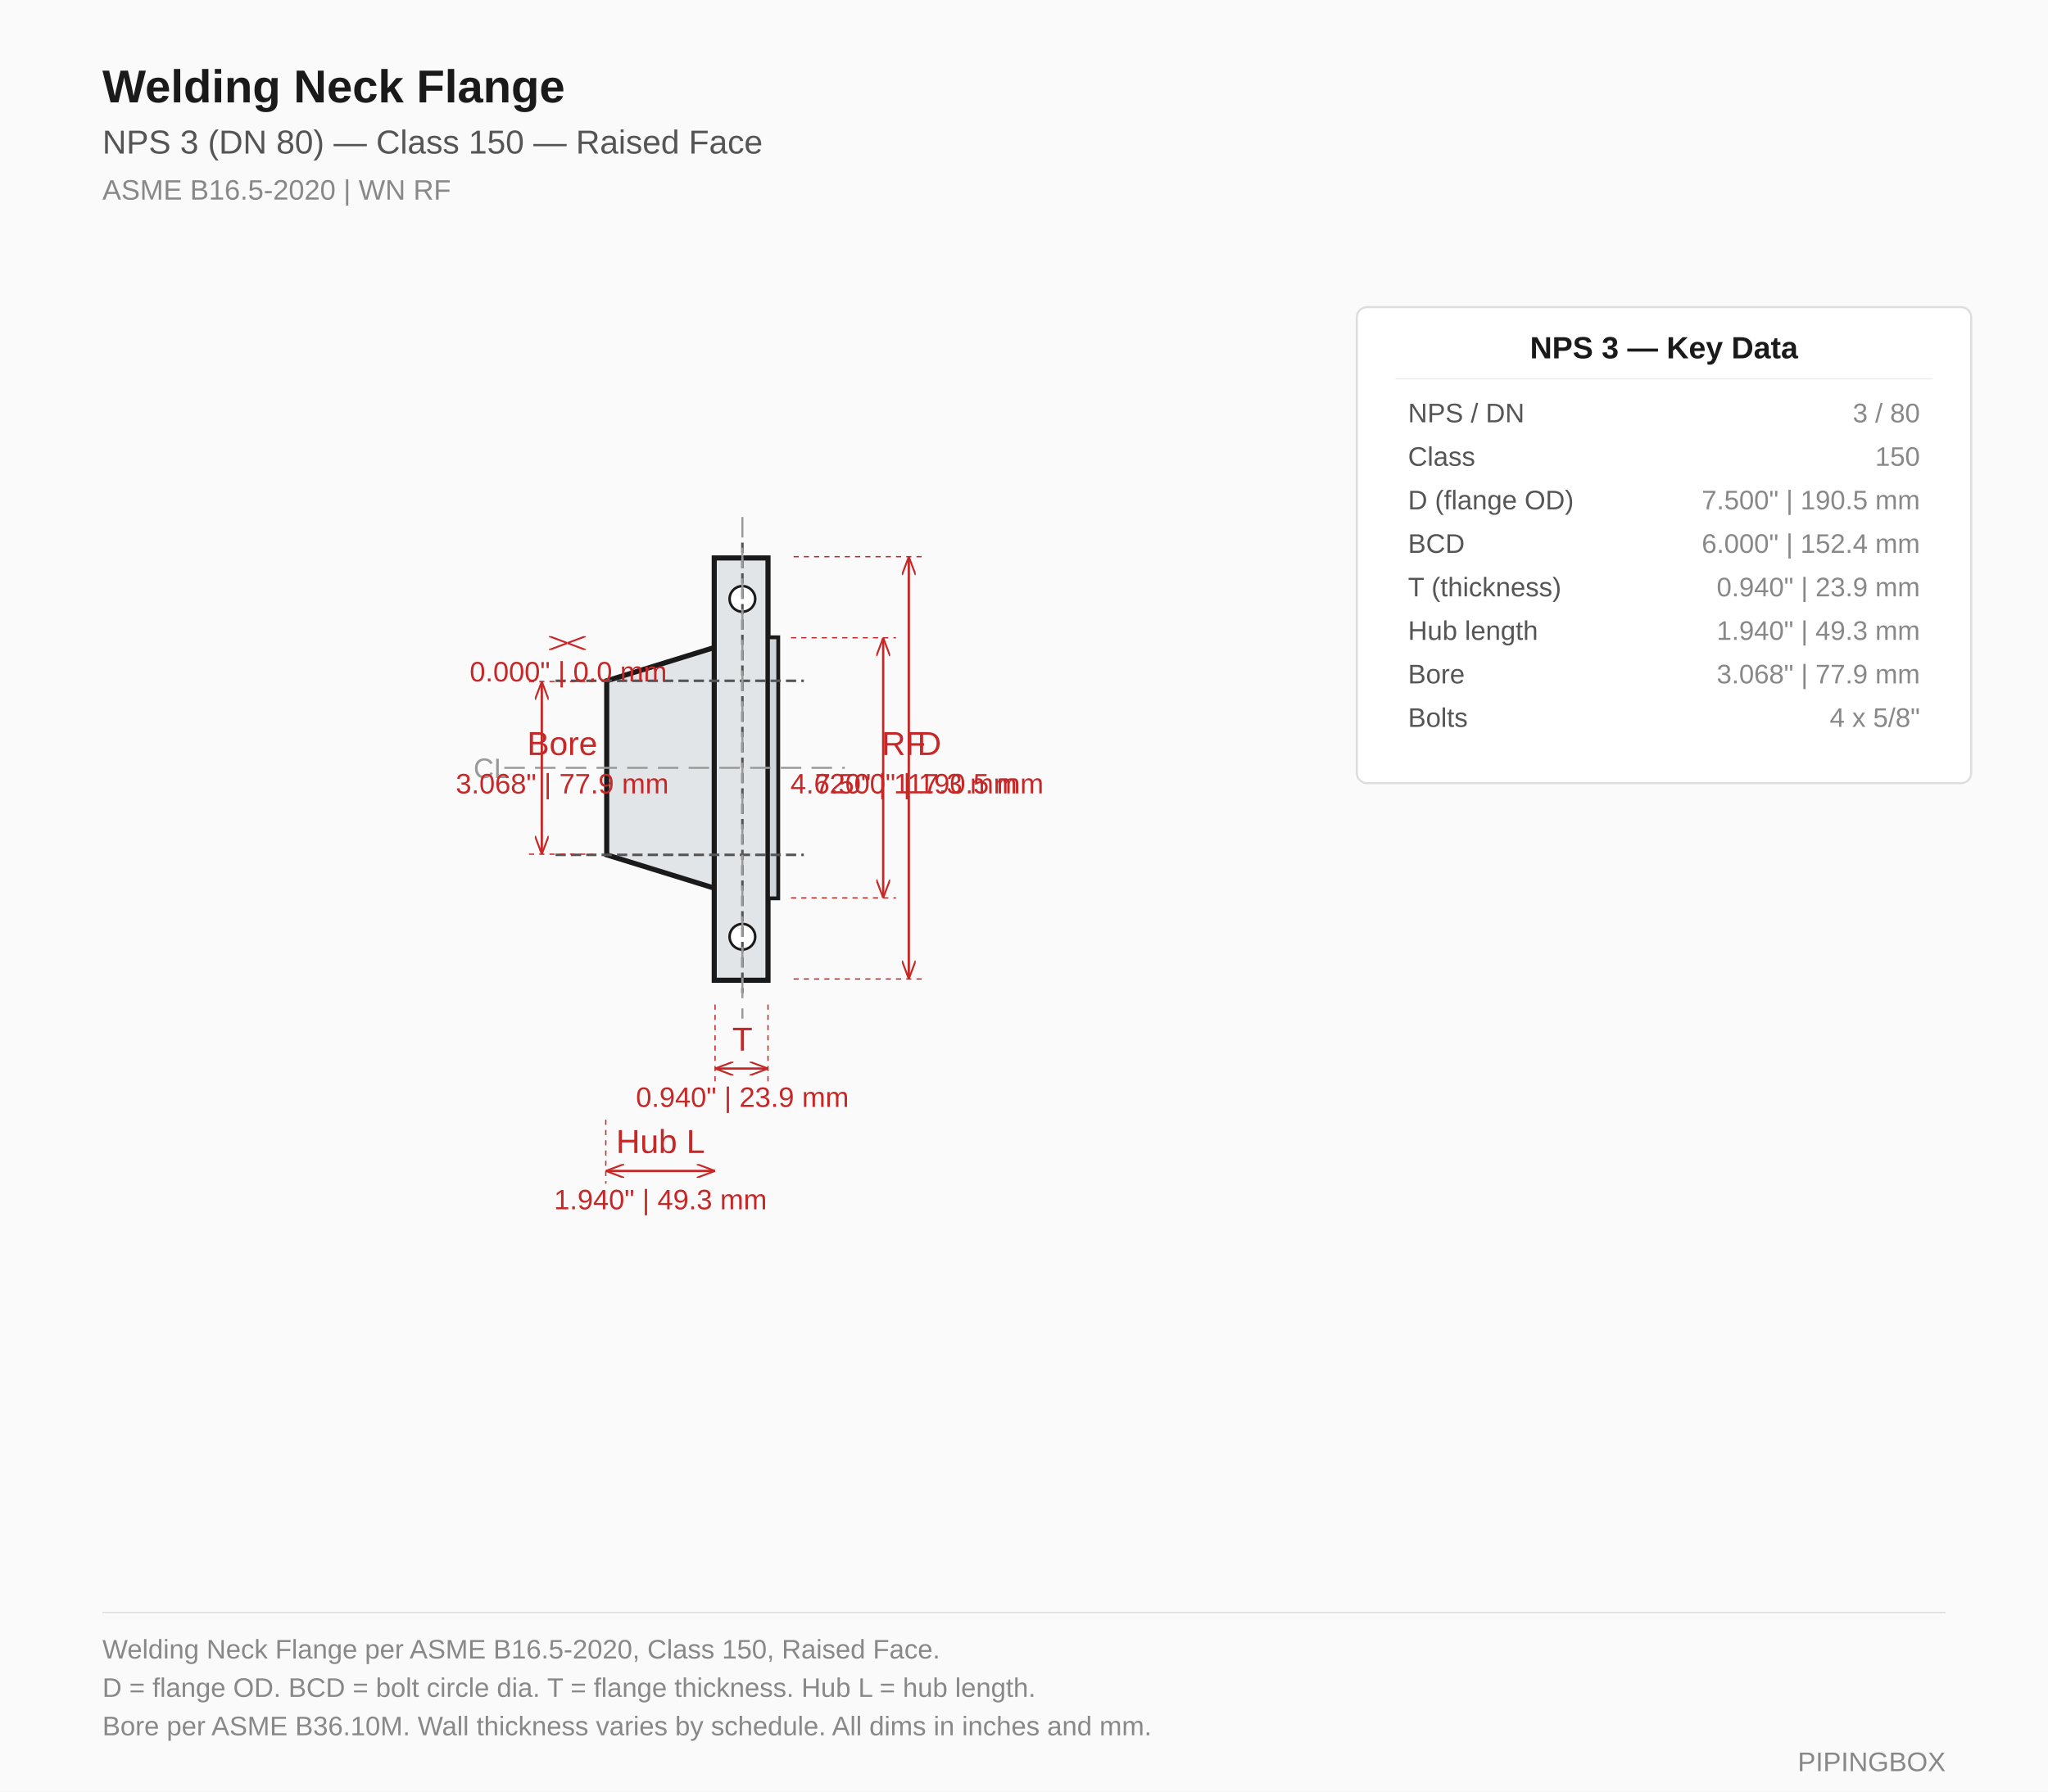
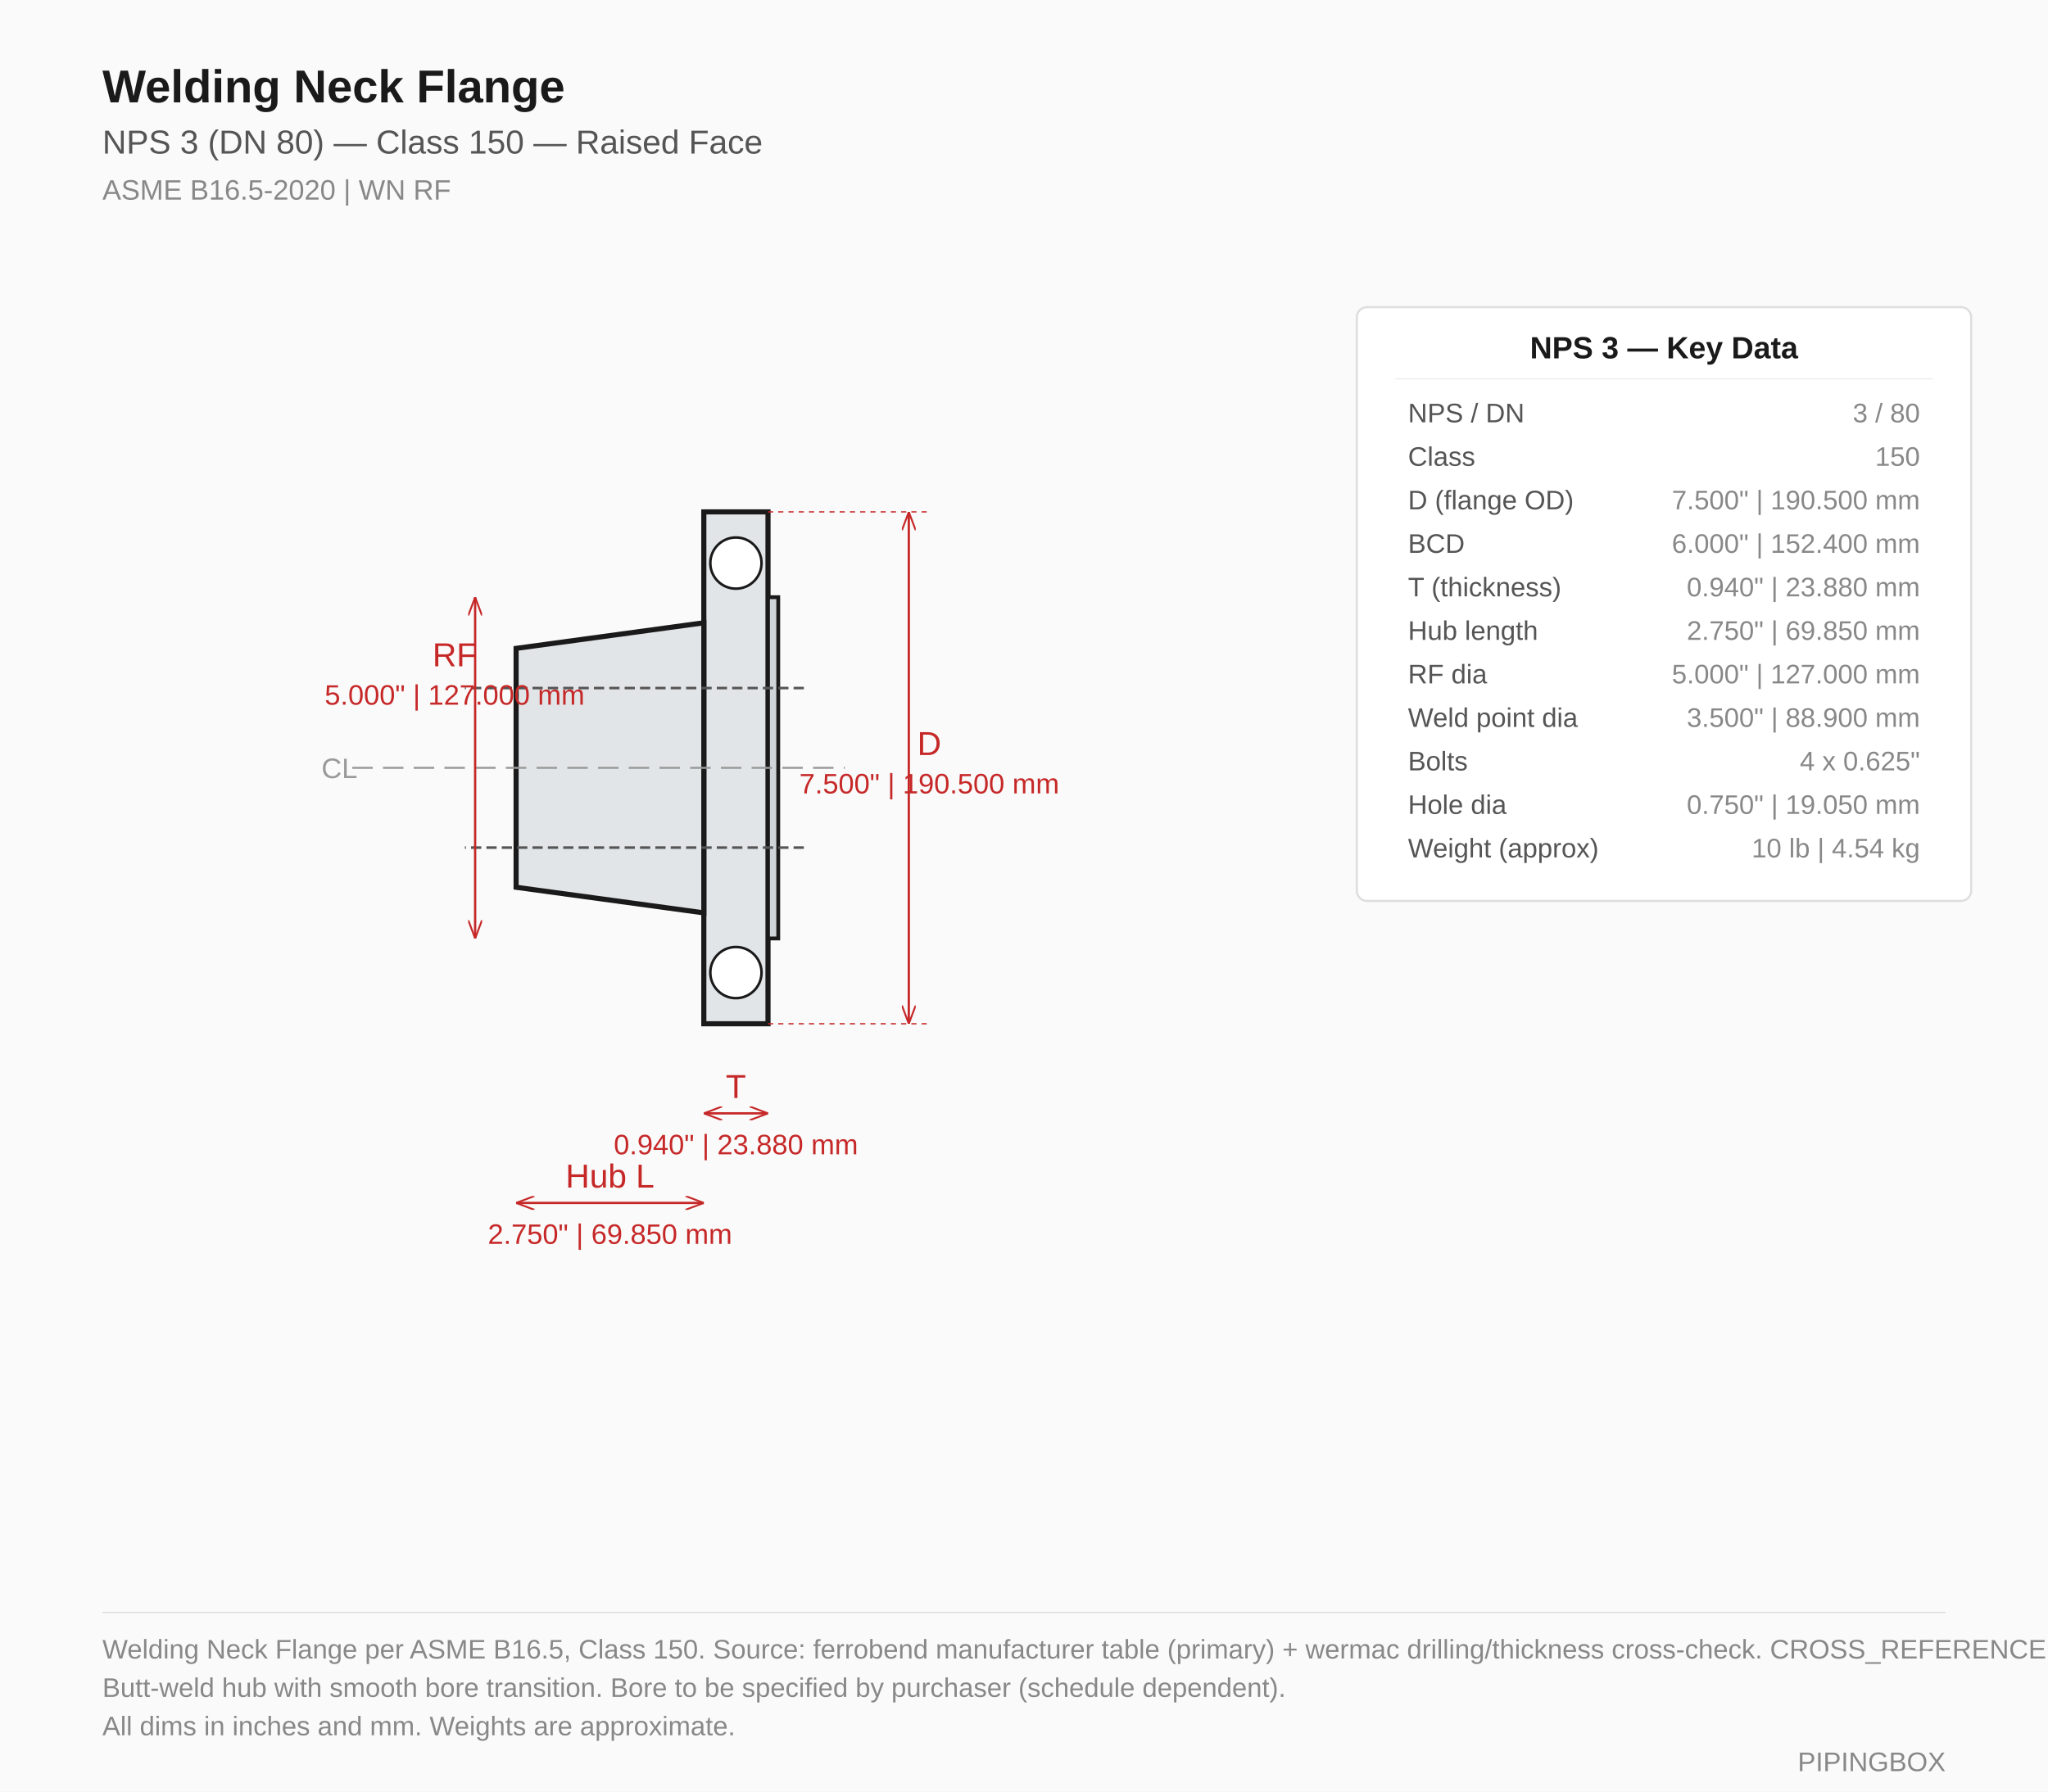
<svg xmlns="http://www.w3.org/2000/svg" viewBox="0 0 800 700" width="800" height="700">
  <defs>
    <style>
    .profile{stroke:#1a1a1a;stroke-width:2;fill:#e2e5e8}
    .bore{stroke:#555;stroke-width:1;fill:none;stroke-dasharray:4 2}
+     .bore-solid{stroke:#555;stroke-width:1.6;fill:none}
+     .thread{stroke:#8a5a00;stroke-width:1.1;fill:none}
+     .radius{stroke:#0b6b8a;stroke-width:1.6;fill:none}
    .centerline{stroke:#999;stroke-width:.8;stroke-dasharray:8 4;fill:none}
    .dim-line{stroke:#c62828;stroke-width:.9;fill:none}
+     .dim-ext{stroke:#c62828;stroke-width:.5;stroke-dasharray:2 2}
    .dim-text{font-family:'Segoe UI',Arial,sans-serif;font-size:13px;fill:#c62828;text-anchor:middle}
    .dim-sub{font-family:'Segoe UI',Arial,sans-serif;font-size:11px;fill:#c62828;text-anchor:middle}
    .title{font-family:'Segoe UI',Arial,sans-serif;font-size:18px;font-weight:600;fill:#1a1a1a}
    .subtitle{font-family:'Segoe UI',Arial,sans-serif;font-size:13px;fill:#555}
    .std-ref{font-family:'Segoe UI',Arial,sans-serif;font-size:11px;fill:#888}
    .note{font-family:'Segoe UI',Arial,sans-serif;font-size:10.5px;fill:#888}
    .label{font-family:'Segoe UI',Arial,sans-serif;font-size:11px;fill:#999;text-anchor:middle}
    .tbl-hdr{font-family:'Segoe UI',Arial,sans-serif;font-size:12px;fill:#1a1a1a;font-weight:600;text-anchor:middle}
    .tbl-key{font-family:'Segoe UI',Arial,sans-serif;font-size:10.5px;fill:#555;text-anchor:start}
    .tbl-val{font-family:'Segoe UI',Arial,sans-serif;font-size:10.5px;fill:#888;text-anchor:end}
  </style>
    <marker id="as" markerWidth="8" markerHeight="6" refX="0" refY="3" orient="auto">
      <path d="M8,0 L0,3 L8,6" fill="none" stroke="#c62828" stroke-width=".8" />
    </marker>
    <marker id="ae" markerWidth="8" markerHeight="6" refX="8" refY="3" orient="auto">
      <path d="M0,0 L8,3 L0,6" fill="none" stroke="#c62828" stroke-width=".8" />
    </marker>
  </defs>
  <rect width="800" height="700" fill="#fafafa" />
  <text x="40" y="40" class="title">Welding Neck Flange</text>
  <text x="40" y="60" class="subtitle">NPS 3 (DN 80) — Class 150 — Raised Face</text>
  <text x="40" y="78" class="std-ref">ASME B16.5-2020 | WN RF</text>
-   <rect x="279" y="218" width="21" height="165" class="profile" />
-   <rect x="300" y="249" width="4" height="102" fill="#d0d5da" stroke="#1a1a1a" stroke-width="1.5" />
-   <path d="M 279 253 L 237 266 L 237 334 L 279 347 Z" class="profile" />
-   <line x1="217" y1="266" x2="314" y2="266" class="bore" />
-   <line x1="217" y1="334" x2="314" y2="334" class="bore" />
-   <circle cx="290" cy="234" r="5" fill="white" stroke="#1a1a1a" stroke-width="1" />
-   <circle cx="290" cy="366" r="5" fill="white" stroke="#1a1a1a" stroke-width="1" />
-   <line x1="290" y1="212" x2="290" y2="388" class="bore" />
-   <line x1="197" y1="300" x2="330" y2="300" class="centerline" />
-   <text x="192" y="304" class="label" text-anchor="end">CL</text>
-   <line x1="290" y1="202" x2="290" y2="398" class="centerline" />
-   <line x1="310" y1="217.5" x2="360" y2="217.5" stroke="#c62828" stroke-width=".5" stroke-dasharray="2 2" />
-   <line x1="310" y1="382.5" x2="360" y2="382.5" stroke="#c62828" stroke-width=".5" stroke-dasharray="2 2" />
-   <line x1="355" y1="217.5" x2="355" y2="382.5" class="dim-line" marker-start="url(#as)" marker-end="url(#ae)" />
-   <text x="363" y="295.0" class="dim-text" text-anchor="start">D</text>
-   <text x="363" y="310.0" class="dim-sub" text-anchor="start">7.500" | 190.5 mm</text>
-   <line x1="279.32" y1="392.5" x2="279.32" y2="422.5" stroke="#c62828" stroke-width=".5" stroke-dasharray="2 2" />
-   <line x1="300" y1="392.5" x2="300" y2="422.5" stroke="#c62828" stroke-width=".5" stroke-dasharray="2 2" />
-   <line x1="279.32" y1="417.5" x2="300" y2="417.5" class="dim-line" marker-start="url(#as)" marker-end="url(#ae)" />
-   <text x="290" y="410.5" class="dim-text">T</text>
-   <text x="290" y="432.5" class="dim-sub">0.940" | 23.9 mm</text>
-   <line x1="236.64" y1="437.5" x2="236.64" y2="462.5" stroke="#c62828" stroke-width=".5" stroke-dasharray="2 2" />
-   <line x1="236.64" y1="457.5" x2="279.32" y2="457.5" class="dim-line" marker-start="url(#as)" marker-end="url(#ae)" />
-   <text x="258" y="450.5" class="dim-text">Hub L</text>
-   <text x="258" y="472.5" class="dim-sub">1.940" | 49.3 mm</text>
-   <line x1="221.64" y1="251.252" x2="221.64" y2="251.252" class="dim-line" marker-start="url(#as)" marker-end="url(#ae)" />
-   <text x="222" y="244.252" class="dim-text" />
-   <text x="222" y="266.252" class="dim-sub">0.000" | 0.0 mm</text>
-   <line x1="206.64" y1="266.252" x2="231.64" y2="266.252" stroke="#c62828" stroke-width=".5" stroke-dasharray="2 2" />
-   <line x1="206.64" y1="333.748" x2="231.64" y2="333.748" stroke="#c62828" stroke-width=".5" stroke-dasharray="2 2" />
-   <line x1="211.64" y1="266.252" x2="211.64" y2="333.748" class="dim-line" marker-start="url(#as)" marker-end="url(#ae)" />
-   <text x="219.64" y="295.0" class="dim-text" text-anchor="start">Bore</text>
-   <text x="219.64" y="310.0" class="dim-sub" text-anchor="start">3.068" | 77.9 mm</text>
-   <line x1="309" y1="249.18" x2="350" y2="249.18" stroke="#c62828" stroke-width=".5" stroke-dasharray="2 2" />
-   <line x1="309" y1="350.82" x2="350" y2="350.82" stroke="#c62828" stroke-width=".5" stroke-dasharray="2 2" />
-   <line x1="345" y1="249.18" x2="345" y2="350.82" class="dim-line" marker-start="url(#as)" marker-end="url(#ae)" />
-   <text x="353" y="295.0" class="dim-text" text-anchor="start">RF</text>
-   <text x="353" y="310.0" class="dim-sub" text-anchor="start">4.620" | 117.3 mm</text>
-   <rect x="530" y="120" width="240" height="186" rx="4" fill="white" stroke="#ddd" stroke-width=".8" />
+   <rect x="274.933" y="200" width="25.067" height="200" class="profile" />
+   <rect x="300" y="233.333" width="4" height="133.333" fill="#d0d5da" stroke="#1a1a1a" stroke-width="1.5" />
+   <circle cx="287.467" cy="220" r="10" fill="white" stroke="#1a1a1a" stroke-width="1" />
+   <circle cx="287.467" cy="380" r="10" fill="white" stroke="#1a1a1a" stroke-width="1" />
+   <path d="M 274.933 243.333 L 201.6 253.333 L 201.6 346.667 L 274.933 356.667 Z" class="profile" />
+   <line x1="314" y1="268.833" x2="181.6" y2="268.833" class="bore" />
+   <line x1="314" y1="331.167" x2="181.6" y2="331.167" class="bore" />
+   <line x1="137.6" y1="300" x2="330" y2="300" class="centerline" />
+   <text x="132.6" y="304" class="label" text-anchor="end">CL</text>
+   <line x1="355" y1="200" x2="355" y2="400" class="dim-line" marker-start="url(#as)" marker-end="url(#ae)" />
+   <text x="363" y="295" class="dim-text" text-anchor="start">D</text>
+   <text x="363" y="310" class="dim-sub" text-anchor="start">7.500" | 190.500 mm</text>
+   <line x1="300" y1="200" x2="362" y2="200" class="dim-ext" />
+   <line x1="300" y1="400" x2="362" y2="400" class="dim-ext" />
+   <line x1="274.933" y1="435" x2="300" y2="435" class="dim-line" marker-start="url(#as)" marker-end="url(#ae)" />
+   <text x="287.467" y="429" class="dim-text">T</text>
+   <text x="287.467" y="451" class="dim-sub">0.940" | 23.880 mm</text>
+   <line x1="201.6" y1="470" x2="274.933" y2="470" class="dim-line" marker-start="url(#as)" marker-end="url(#ae)" />
+   <text x="238.267" y="464" class="dim-text">Hub L</text>
+   <text x="238.267" y="486" class="dim-sub">2.750" | 69.850 mm</text>
+   <line x1="185.6" y1="233.333" x2="185.6" y2="366.667" class="dim-line" marker-start="url(#as)" marker-end="url(#ae)" />
+   <text x="177.6" y="260.333" class="dim-text" text-anchor="end">RF</text>
+   <text x="177.6" y="275.333" class="dim-sub" text-anchor="end">5.000" | 127.000 mm</text>
+   <rect x="530" y="120" width="240" height="232" rx="4" fill="white" stroke="#ddd" stroke-width=".8" />
  <text x="650" y="140" class="tbl-hdr">NPS 3 — Key Data</text>
  <line x1="545" y1="148" x2="755" y2="148" stroke="#eee" stroke-width=".5" />
  <text x="550" y="165" class="tbl-key">NPS / DN</text>
  <text x="750" y="165" class="tbl-val">3 / 80</text>
  <text x="550" y="182" class="tbl-key">Class</text>
  <text x="750" y="182" class="tbl-val">150</text>
  <text x="550" y="199" class="tbl-key">D (flange OD)</text>
-   <text x="750" y="199" class="tbl-val">7.500" | 190.5 mm</text>
+   <text x="750" y="199" class="tbl-val">7.500" | 190.500 mm</text>
  <text x="550" y="216" class="tbl-key">BCD</text>
-   <text x="750" y="216" class="tbl-val">6.000" | 152.4 mm</text>
+   <text x="750" y="216" class="tbl-val">6.000" | 152.400 mm</text>
  <text x="550" y="233" class="tbl-key">T (thickness)</text>
-   <text x="750" y="233" class="tbl-val">0.940" | 23.9 mm</text>
+   <text x="750" y="233" class="tbl-val">0.940" | 23.880 mm</text>
  <text x="550" y="250" class="tbl-key">Hub length</text>
-   <text x="750" y="250" class="tbl-val">1.940" | 49.3 mm</text>
-   <text x="550" y="267" class="tbl-key">Bore</text>
-   <text x="750" y="267" class="tbl-val">3.068" | 77.9 mm</text>
-   <text x="550" y="284" class="tbl-key">Bolts</text>
-   <text x="750" y="284" class="tbl-val">4 x 5/8"</text>
+   <text x="750" y="250" class="tbl-val">2.750" | 69.850 mm</text>
+   <text x="550" y="267" class="tbl-key">RF dia</text>
+   <text x="750" y="267" class="tbl-val">5.000" | 127.000 mm</text>
+   <text x="550" y="284" class="tbl-key">Weld point dia</text>
+   <text x="750" y="284" class="tbl-val">3.500" | 88.900 mm</text>
+   <text x="550" y="301" class="tbl-key">Bolts</text>
+   <text x="750" y="301" class="tbl-val">4 x 0.625"</text>
+   <text x="550" y="318" class="tbl-key">Hole dia</text>
+   <text x="750" y="318" class="tbl-val">0.750" | 19.050 mm</text>
+   <text x="550" y="335" class="tbl-key">Weight (approx)</text>
+   <text x="750" y="335" class="tbl-val">10 lb | 4.54 kg</text>
  <line x1="40" y1="630" x2="760" y2="630" stroke="#ddd" stroke-width=".5" />
-   <text x="40" y="648" class="note">Welding Neck Flange per ASME B16.5-2020, Class 150, Raised Face.</text>
-   <text x="40" y="663" class="note">D = flange OD. BCD = bolt circle dia. T = flange thickness. Hub L = hub length.</text>
-   <text x="40" y="678" class="note">Bore per ASME B36.10M. Wall thickness varies by schedule. All dims in inches and mm.</text>
+   <text x="40" y="648" class="note">Welding Neck Flange per ASME B16.5, Class 150. Source: ferrobend manufacturer table (primary) + wermac drilling/thickness cross-check. CROSS_REFERENCE.</text>
+   <text x="40" y="663" class="note">Butt-weld hub with smooth bore transition. Bore to be specified by purchaser (schedule dependent).</text>
+   <text x="40" y="678" class="note">All dims in inches and mm. Weights are approximate.</text>
  <text x="760" y="692" class="note" text-anchor="end" fill="#ccc">PIPINGBOX</text>
</svg>
